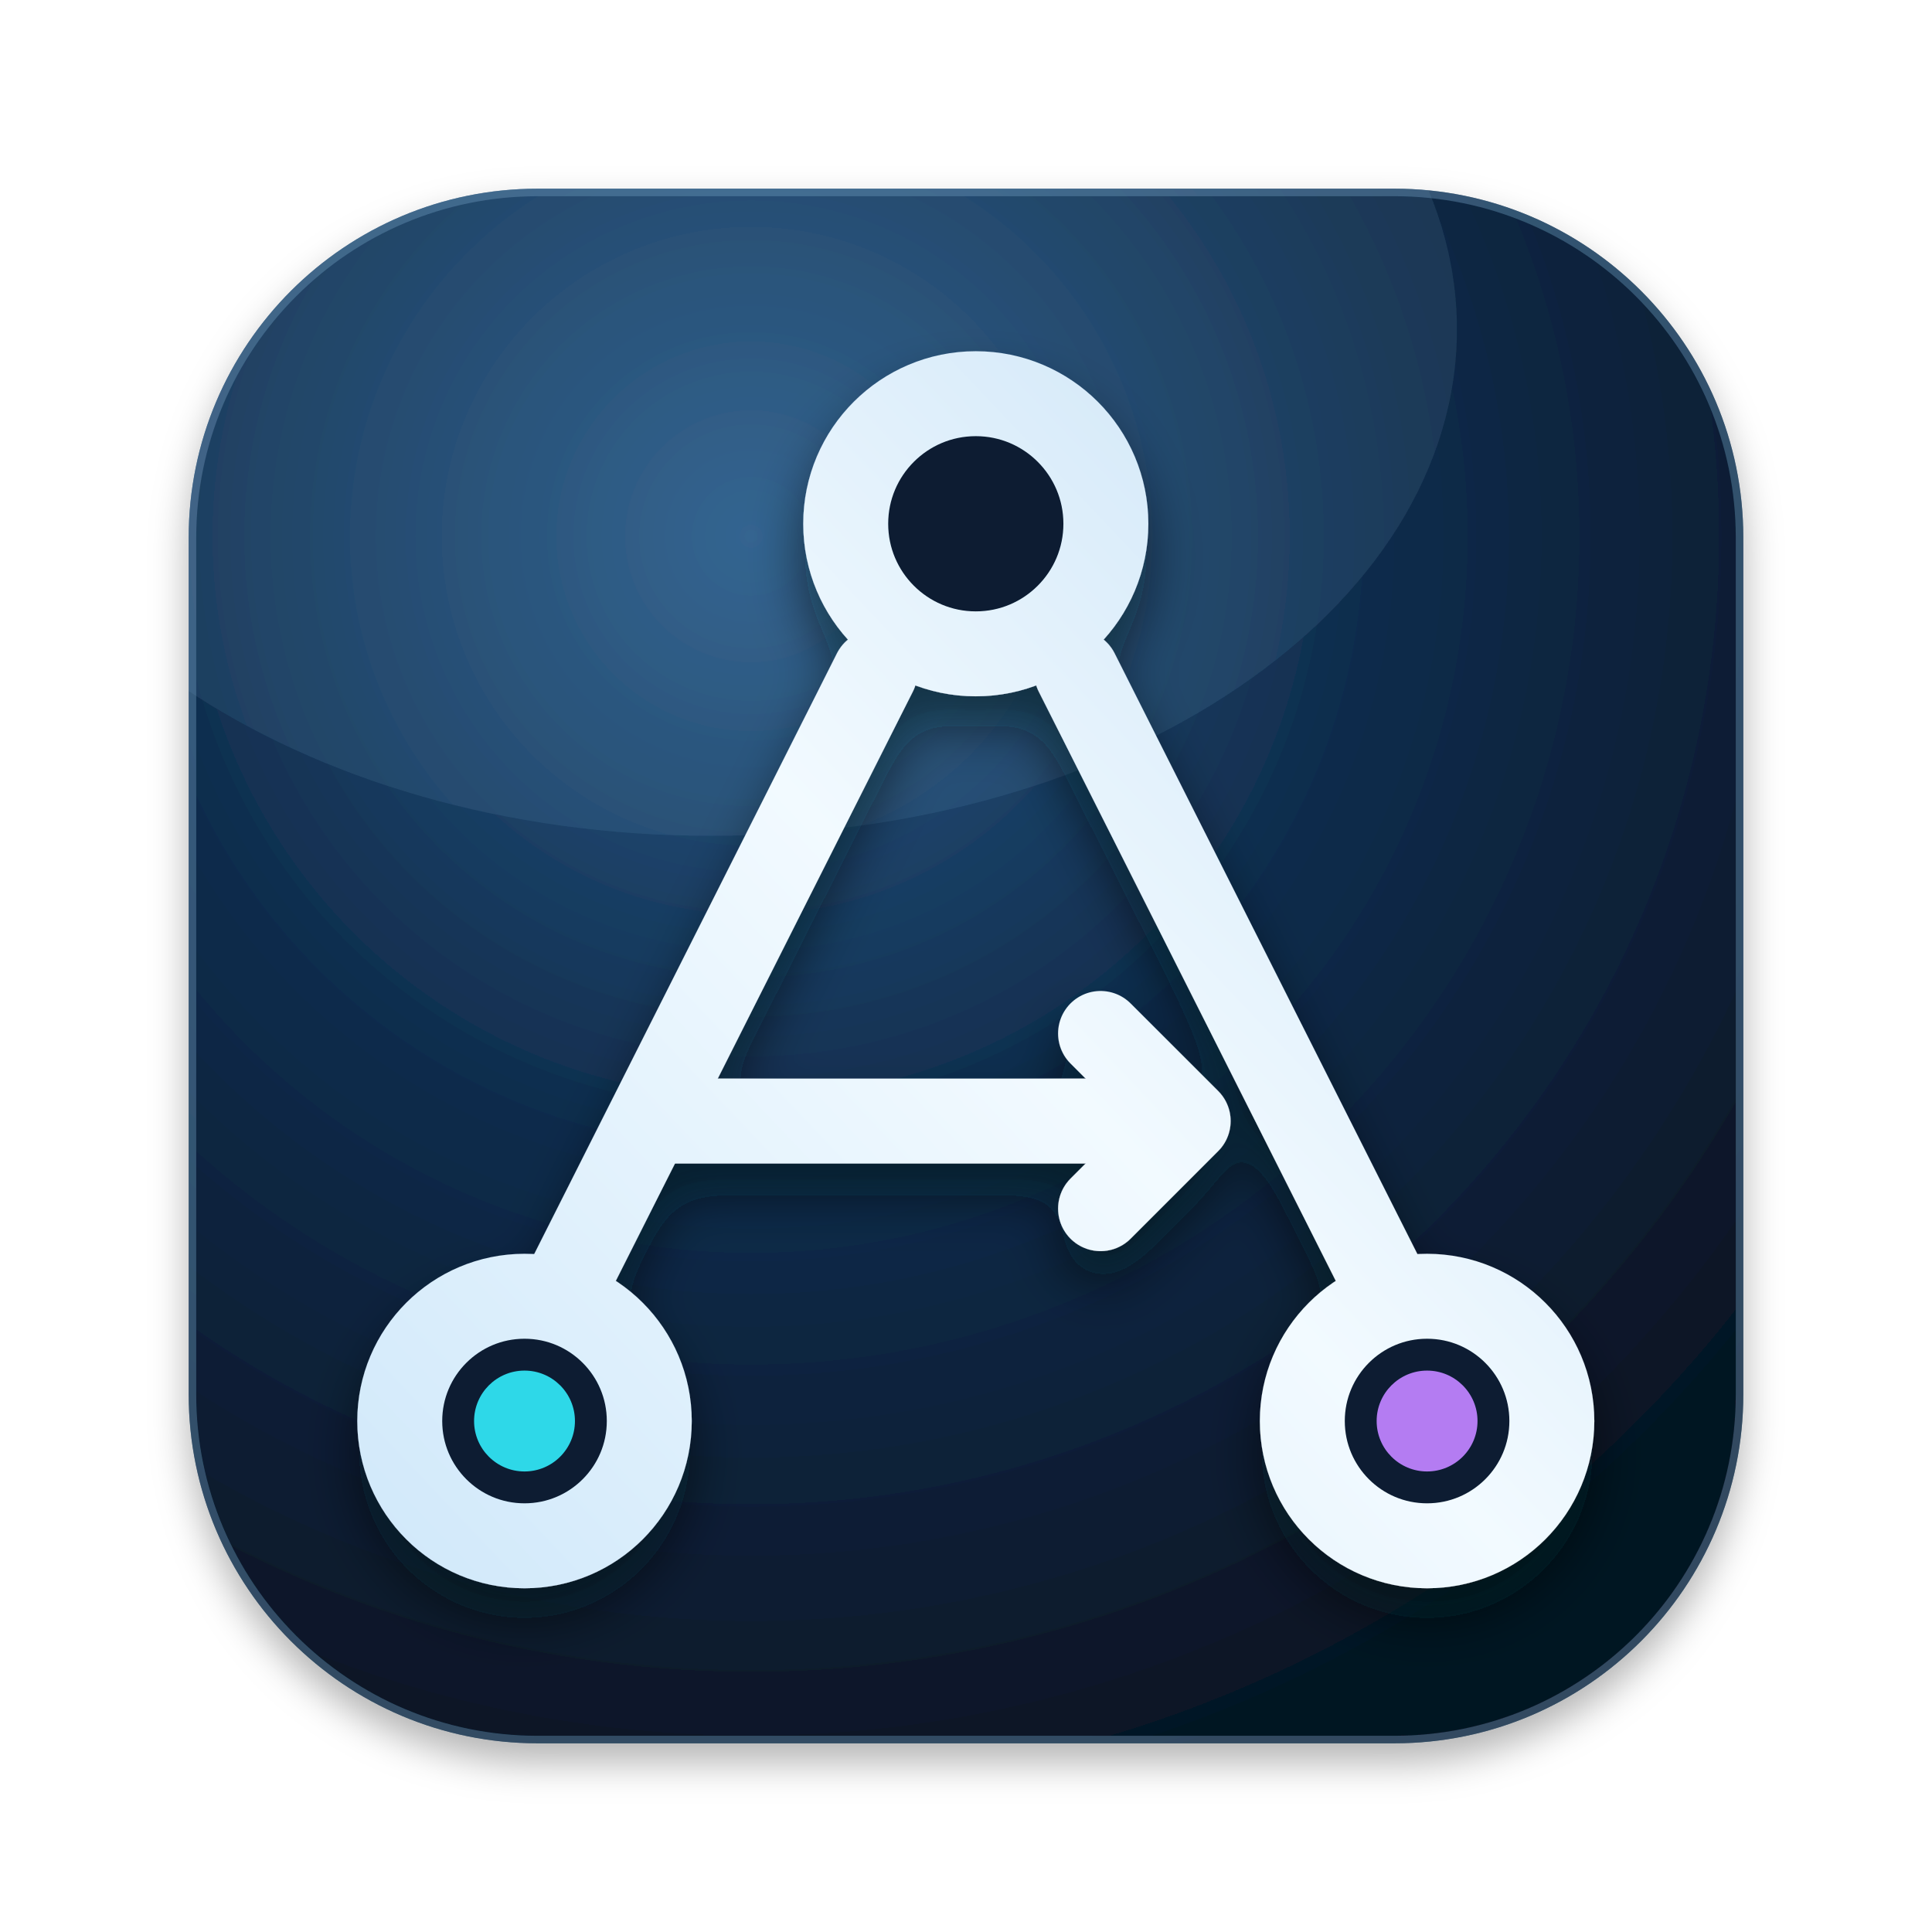
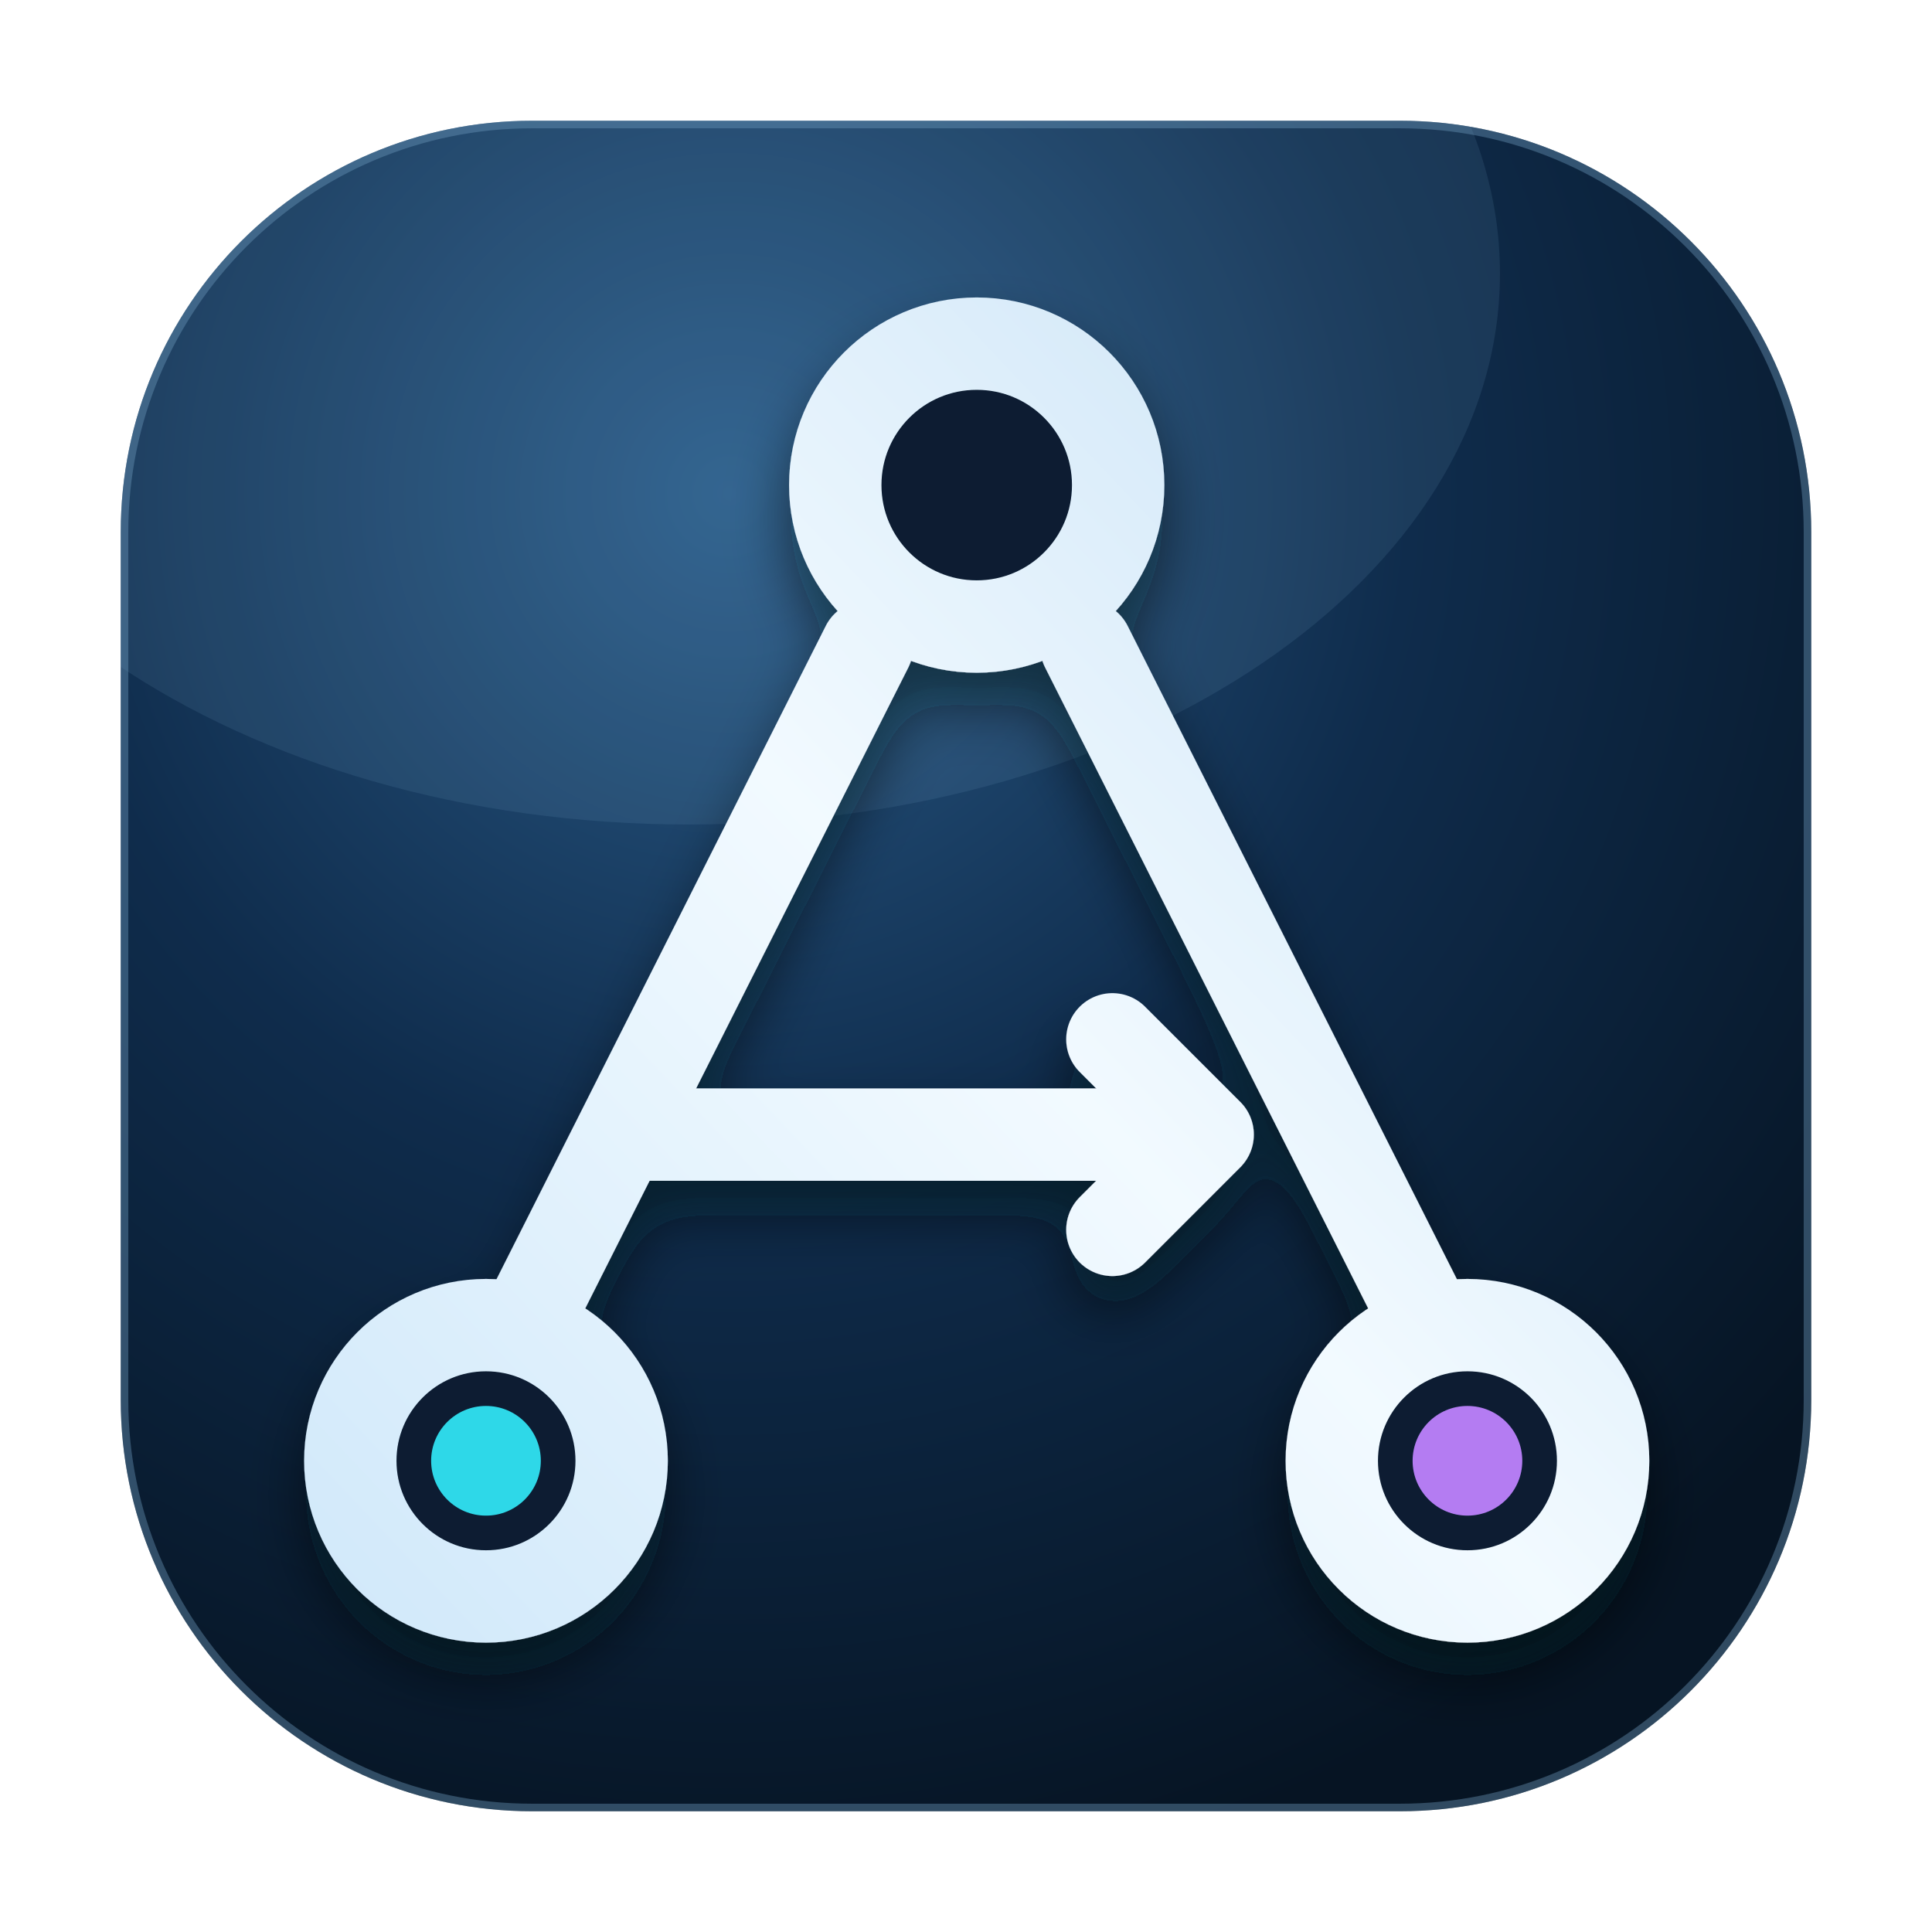
<svg xmlns="http://www.w3.org/2000/svg" viewBox="0 0 1024 1024" role="img" aria-labelledby="title">
  <defs>
    <radialGradient id="tile" cx="36%" cy="22%" r="84%">
      <stop stop-color="#2A5B88" />
      <stop offset=".48" stop-color="#0F2C4C" />
      <stop offset="1" stop-color="#061423" />
    </radialGradient>
    <linearGradient id="stroke" x1="120" y1="900" x2="900" y2="160" gradientUnits="userSpaceOnUse">
      <stop stop-color="#B9DCF6" />
      <stop offset=".5" stop-color="#F2FAFF" />
      <stop offset="1" stop-color="#A8CFEE" />
    </linearGradient>
    <filter id="lift" x="-20%" y="-20%" width="140%" height="140%" color-interpolation-filters="sRGB">
      <feDropShadow dx="0" dy="12" stdDeviation="10" flood-color="#000812" flood-opacity=".55" />
    </filter>
-     <filter id="dockShadow" x="0" y="0" width="1024" height="1024" filterUnits="userSpaceOnUse">
-       <feDropShadow dx="0" dy="10" stdDeviation="10" flood-color="#000" flood-opacity=".3" />
-     </filter>
    <clipPath id="tileClip">
-       <rect x="100" y="100" width="824" height="824" rx="185" />
+       <rect x="64" y="64" width="896" height="896" rx="218" />
    </clipPath>
  </defs>
-   <g filter="url(#dockShadow)">
-     <g clip-path="url(#tileClip)">
-       <rect x="100" y="100" width="824" height="824" rx="185" fill="url(#tile)" />
-       <ellipse cx="376.8" cy="174.5" rx="395.4" ry="268.5" fill="#7FB2D8" opacity=".12" />
-     </g>
-     <rect x="102" y="102" width="820" height="820" rx="183" fill="none" stroke="#6E9BBD" stroke-width="4" opacity=".4" />
+   <g clip-path="url(#tileClip)">
+     <rect x="64" y="64" width="896" height="896" rx="218" fill="url(#tile)" />
+     <ellipse cx="365" cy="145" rx="430" ry="292" fill="#7FB2D8" opacity=".12" />
  </g>
-   <g transform="translate(157 155.2) scale(1.407)" filter="url(#lift)">
+   <rect x="66" y="66" width="892" height="892" rx="216" fill="none" stroke="#6E9BBD" stroke-width="4" opacity=".4" />
+   <g transform="translate(126 124) scale(1.53)" filter="url(#lift)">
    <g fill="none" stroke="url(#stroke)" stroke-width="32" stroke-linecap="round" stroke-linejoin="round">
      <path d="M93 391 218 143M419 391 294 143" />
      <circle cx="256" cy="87" r="49" fill="#0A1D33" />
      <circle cx="86" cy="425" r="47" fill="#0A1D33" />
      <circle cx="426" cy="425" r="47" fill="#0A1D33" />
      <path d="M139 312h181" />
      <path d="m303 279 33 33-33 33" />
    </g>
    <circle cx="86" cy="425" r="19" fill="#2FD8E8" />
    <circle cx="426" cy="425" r="19" fill="#B47CF2" />
  </g>
</svg>
